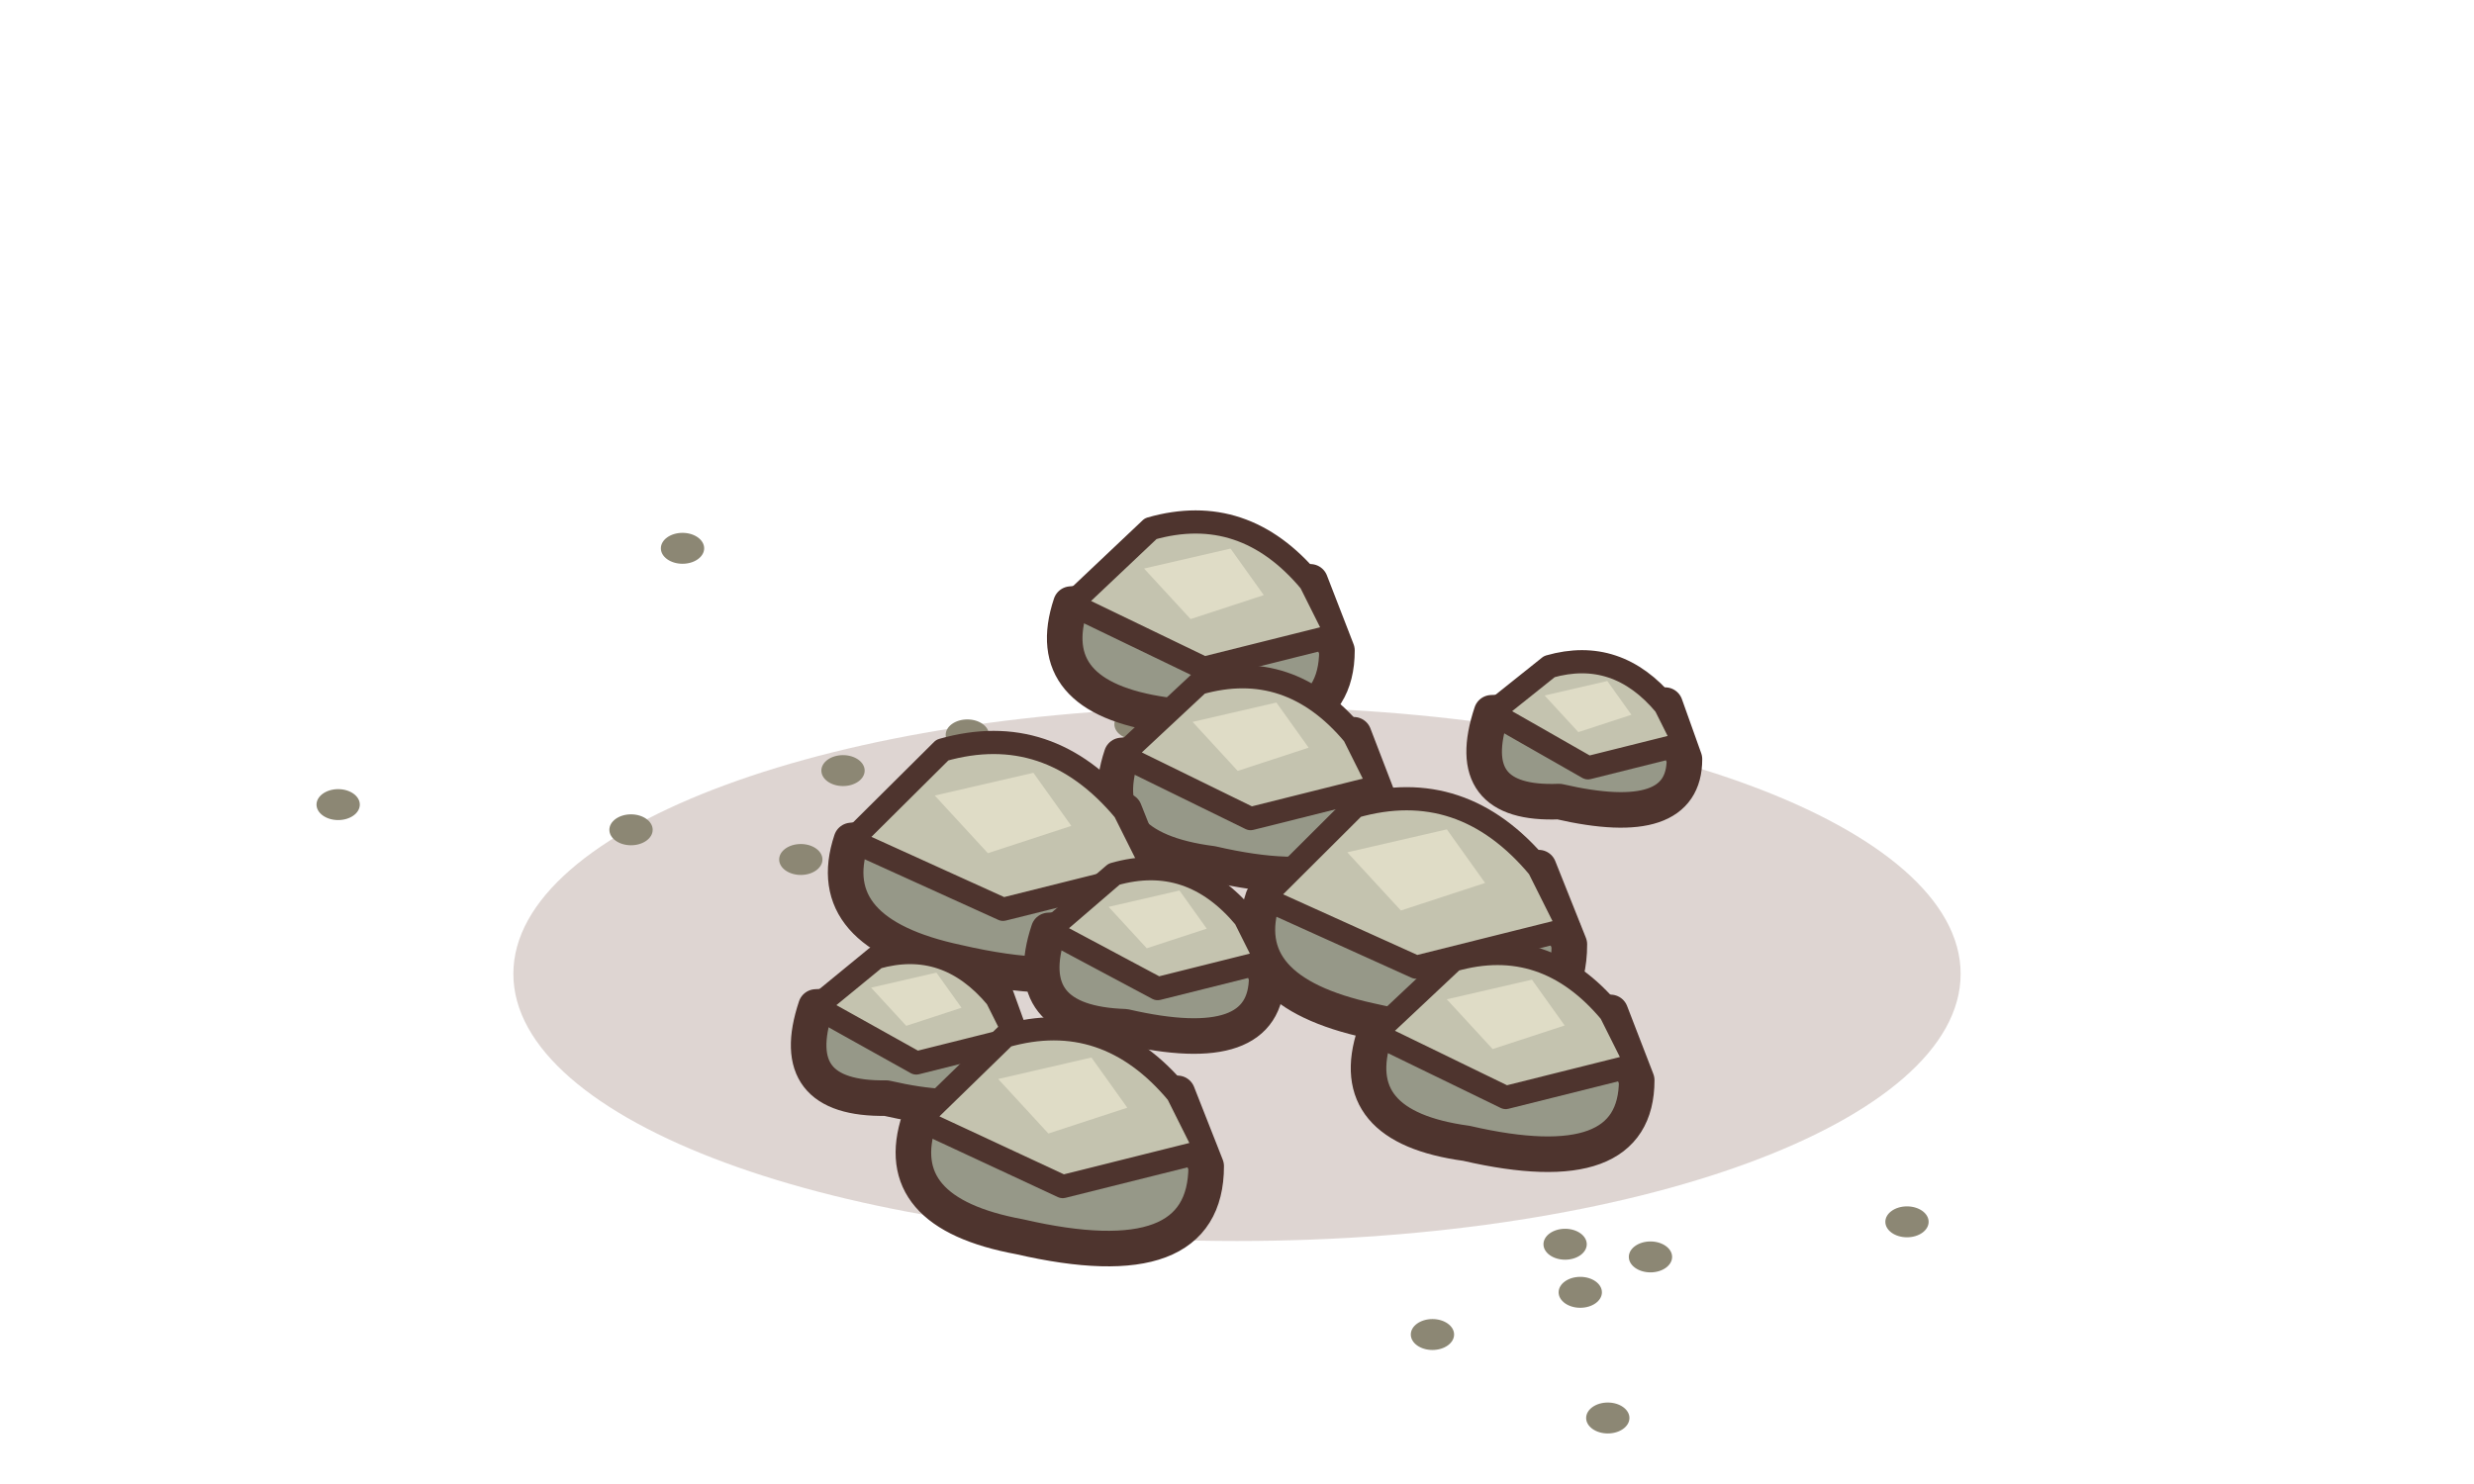
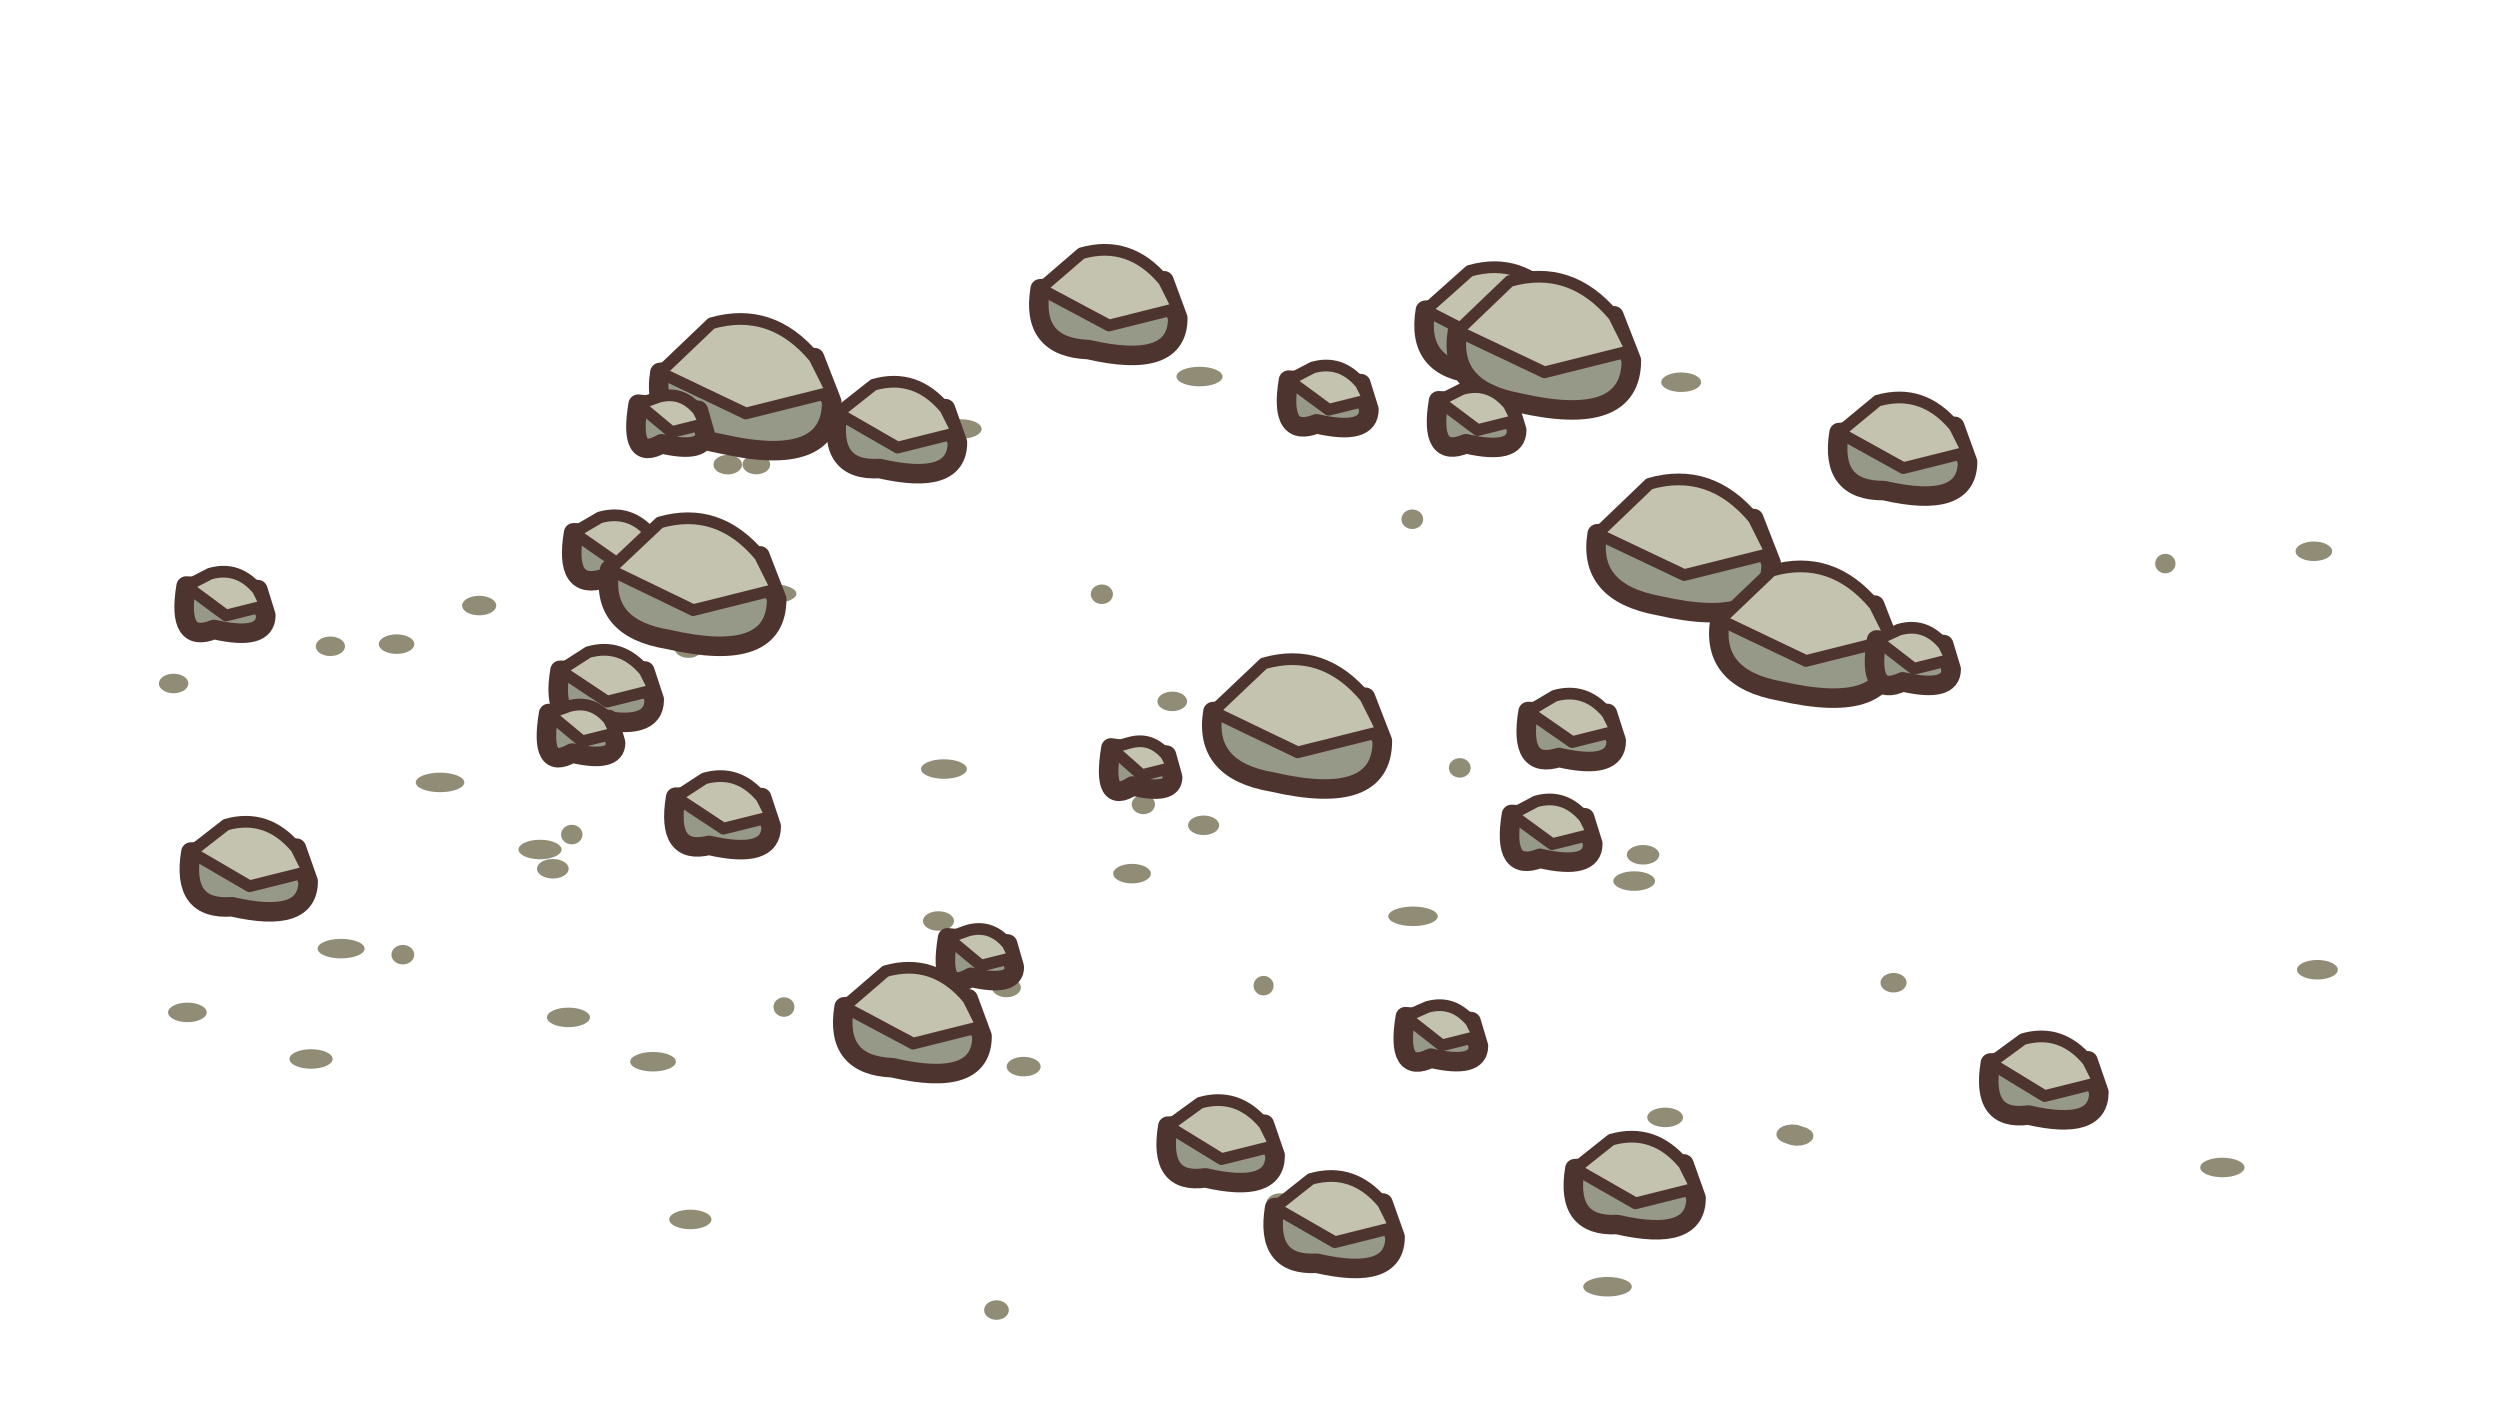
- <svg xmlns="http://www.w3.org/2000/svg" width="160" height="96" viewBox="0 0 160 96">
-   <ellipse cx="80" cy="63" rx="46.8" ry="17.28" fill="#A1887F" stroke="#4E342E" stroke-width="0" opacity="0.35" />
-   <ellipse cx="21.87" cy="52.05" rx="1.4" ry="1" fill="#8C8774" stroke="#4E342E" stroke-width="0" />
-   <ellipse cx="94.06" cy="53.36" rx="1.4" ry="1" fill="#8C8774" stroke="#4E342E" stroke-width="0" />
-   <ellipse cx="99.31" cy="51.01" rx="1.4" ry="1" fill="#8C8774" stroke="#4E342E" stroke-width="0" />
-   <ellipse cx="67.01" cy="74.15" rx="1.4" ry="1" fill="#8C8774" stroke="#4E342E" stroke-width="0" />
-   <ellipse cx="106.74" cy="81.31" rx="1.4" ry="1" fill="#8C8774" stroke="#4E342E" stroke-width="0" />
-   <ellipse cx="62.56" cy="47.54" rx="1.4" ry="1" fill="#8C8774" stroke="#4E342E" stroke-width="0" />
-   <ellipse cx="40.81" cy="53.68" rx="1.4" ry="1" fill="#8C8774" stroke="#4E342E" stroke-width="0" />
-   <ellipse cx="73.9" cy="69.36" rx="1.4" ry="1" fill="#8C8774" stroke="#4E342E" stroke-width="0" />
-   <ellipse cx="73.47" cy="46.85" rx="1.4" ry="1" fill="#8C8774" stroke="#4E342E" stroke-width="0" />
-   <ellipse cx="92.64" cy="86.33" rx="1.4" ry="1" fill="#8C8774" stroke="#4E342E" stroke-width="0" />
-   <ellipse cx="102.2" cy="83.6" rx="1.4" ry="1" fill="#8C8774" stroke="#4E342E" stroke-width="0" />
-   <ellipse cx="101.22" cy="80.49" rx="1.4" ry="1" fill="#8C8774" stroke="#4E342E" stroke-width="0" />
-   <ellipse cx="54.52" cy="49.85" rx="1.4" ry="1" fill="#8C8774" stroke="#4E342E" stroke-width="0" />
-   <ellipse cx="82.14" cy="43.1" rx="1.4" ry="1" fill="#8C8774" stroke="#4E342E" stroke-width="0" />
-   <ellipse cx="44.14" cy="35.47" rx="1.4" ry="1" fill="#8C8774" stroke="#4E342E" stroke-width="0" />
-   <ellipse cx="51.79" cy="55.6" rx="1.4" ry="1" fill="#8C8774" stroke="#4E342E" stroke-width="0" />
-   <ellipse cx="123.33" cy="79.04" rx="1.4" ry="1" fill="#8C8774" stroke="#4E342E" stroke-width="0" />
-   <ellipse cx="103.98" cy="91.73" rx="1.4" ry="1" fill="#8C8774" stroke="#4E342E" stroke-width="0" />
-   <g transform="translate(77.86 41.08)">
-     <path d="M-8.604 -2 Q-10.604 4 -2.581 5.162 Q8.604 7.743 8.604 1 L6.883 -3.441 Z" fill="#969888" stroke="#4E342E" stroke-width="2.3" stroke-linejoin="round" stroke-linecap="round" />
-     <path d="M-8.604 -2 L-3.441 -6.883 Q2.581 -8.604 6.883 -3.441 L8.604 0 L0 2.151 Z" fill="#C4C3AF" stroke="#4E342E" stroke-width="1.5" stroke-linejoin="round" stroke-linecap="round" />
-     <path d="M-3.872 -4.302 L1.721 -5.592 L3.872 -2.581 L-0.86 -1.032 Z" fill="#DFDCC6" stroke="#4E342E" stroke-width="0" stroke-linejoin="round" stroke-linecap="round" />
+ <svg xmlns="http://www.w3.org/2000/svg" width="256" height="144" viewBox="0 0 256 144">
+   <ellipse cx="170.51" cy="114.42" rx="1.833" ry="1" fill="#918C76" stroke="#4E342E" stroke-width="0" />
+   <ellipse cx="130.76" cy="73.32" rx="2.595" ry="1" fill="#918C76" stroke="#4E342E" stroke-width="0" />
+   <ellipse cx="77.45" cy="47.57" rx="1.418" ry="1" fill="#918C76" stroke="#4E342E" stroke-width="0" />
+   <ellipse cx="70.5" cy="66.37" rx="1.429" ry="1" fill="#918C76" stroke="#4E342E" stroke-width="0" />
+   <ellipse cx="33.83" cy="66.18" rx="1.498" ry="1" fill="#918C76" stroke="#4E342E" stroke-width="0" />
+   <ellipse cx="144.62" cy="53.17" rx="1.113" ry="1" fill="#918C76" stroke="#4E342E" stroke-width="0" />
+   <ellipse cx="56.61" cy="88.96" rx="1.622" ry="1" fill="#918C76" stroke="#4E342E" stroke-width="0" />
+   <ellipse cx="184.03" cy="116.32" rx="1.663" ry="1" fill="#918C76" stroke="#4E342E" stroke-width="0" />
+   <ellipse cx="31.85" cy="108.44" rx="2.209" ry="1" fill="#918C76" stroke="#4E342E" stroke-width="0" />
+   <ellipse cx="103.06" cy="101.12" rx="1.478" ry="1" fill="#918C76" stroke="#4E342E" stroke-width="0" />
+   <ellipse cx="227.57" cy="119.55" rx="2.267" ry="1" fill="#918C76" stroke="#4E342E" stroke-width="0" />
+   <ellipse cx="236.94" cy="56.45" rx="1.872" ry="1" fill="#918C76" stroke="#4E342E" stroke-width="0" />
+   <ellipse cx="183.53" cy="116.15" rx="1.624" ry="1" fill="#918C76" stroke="#4E342E" stroke-width="0" />
+   <ellipse cx="41.25" cy="97.76" rx="1.167" ry="1" fill="#918C76" stroke="#4E342E" stroke-width="0" />
+   <ellipse cx="117.08" cy="82.37" rx="1.192" ry="1" fill="#918C76" stroke="#4E342E" stroke-width="0" />
+   <ellipse cx="123.25" cy="84.51" rx="1.591" ry="1" fill="#918C76" stroke="#4E342E" stroke-width="0" />
+   <ellipse cx="221.73" cy="57.71" rx="1.041" ry="1" fill="#918C76" stroke="#4E342E" stroke-width="0" />
+   <ellipse cx="98.39" cy="43.93" rx="2.128" ry="1" fill="#918C76" stroke="#4E342E" stroke-width="0" />
+   <ellipse cx="71.11" cy="45.48" rx="1.454" ry="1" fill="#918C76" stroke="#4E342E" stroke-width="0" />
+   <ellipse cx="104.82" cy="109.22" rx="1.738" ry="1" fill="#918C76" stroke="#4E342E" stroke-width="0" />
+   <ellipse cx="80.28" cy="103.12" rx="1.073" ry="1" fill="#918C76" stroke="#4E342E" stroke-width="0" />
+   <ellipse cx="58.21" cy="104.18" rx="2.203" ry="1" fill="#918C76" stroke="#4E342E" stroke-width="0" />
+   <ellipse cx="129.39" cy="100.93" rx="1.026" ry="1" fill="#918C76" stroke="#4E342E" stroke-width="0" />
+   <ellipse cx="112.83" cy="60.85" rx="1.136" ry="1" fill="#918C76" stroke="#4E342E" stroke-width="0" />
+   <ellipse cx="49.07" cy="62.01" rx="1.747" ry="1" fill="#918C76" stroke="#4E342E" stroke-width="0" />
+   <ellipse cx="34.93" cy="97.14" rx="2.406" ry="1" fill="#918C76" stroke="#4E342E" stroke-width="0" />
+   <ellipse cx="172.15" cy="39.14" rx="2.038" ry="1" fill="#918C76" stroke="#4E342E" stroke-width="0" />
+   <ellipse cx="160.13" cy="32.92" rx="1.616" ry="1" fill="#918C76" stroke="#4E342E" stroke-width="0" />
+   <ellipse cx="164.61" cy="131.76" rx="2.486" ry="1" fill="#918C76" stroke="#4E342E" stroke-width="0" />
+   <ellipse cx="144.69" cy="93.83" rx="2.534" ry="1" fill="#918C76" stroke="#4E342E" stroke-width="0" />
+   <ellipse cx="58.55" cy="85.46" rx="1.098" ry="1" fill="#918C76" stroke="#4E342E" stroke-width="0" />
+   <ellipse cx="193.9" cy="100.63" rx="1.337" ry="1" fill="#918C76" stroke="#4E342E" stroke-width="0" />
+   <ellipse cx="55.3" cy="86.99" rx="2.203" ry="1" fill="#918C76" stroke="#4E342E" stroke-width="0" />
+   <ellipse cx="40.61" cy="65.96" rx="1.82" ry="1" fill="#918C76" stroke="#4E342E" stroke-width="0" />
+   <ellipse cx="70.69" cy="124.87" rx="2.16" ry="1" fill="#918C76" stroke="#4E342E" stroke-width="0" />
+   <ellipse cx="237.3" cy="99.3" rx="2.09" ry="1" fill="#918C76" stroke="#4E342E" stroke-width="0" />
+   <ellipse cx="76.51" cy="84.99" rx="1.687" ry="1" fill="#918C76" stroke="#4E342E" stroke-width="0" />
+   <ellipse cx="122.83" cy="38.56" rx="2.359" ry="1" fill="#918C76" stroke="#4E342E" stroke-width="0" />
+   <ellipse cx="45.06" cy="80.12" rx="2.488" ry="1" fill="#918C76" stroke="#4E342E" stroke-width="0" />
+   <ellipse cx="131.11" cy="123.19" rx="1.417" ry="1" fill="#918C76" stroke="#4E342E" stroke-width="0" />
+   <ellipse cx="120.04" cy="71.82" rx="1.519" ry="1" fill="#918C76" stroke="#4E342E" stroke-width="0" />
+   <ellipse cx="96.66" cy="78.75" rx="2.347" ry="1" fill="#918C76" stroke="#4E342E" stroke-width="0" />
+   <ellipse cx="168.25" cy="87.53" rx="1.661" ry="1" fill="#918C76" stroke="#4E342E" stroke-width="0" />
+   <ellipse cx="17.78" cy="69.99" rx="1.507" ry="1" fill="#918C76" stroke="#4E342E" stroke-width="0" />
+   <ellipse cx="96.1" cy="94.31" rx="1.587" ry="1" fill="#918C76" stroke="#4E342E" stroke-width="0" />
+   <ellipse cx="78.99" cy="60.8" rx="2.564" ry="1" fill="#918C76" stroke="#4E342E" stroke-width="0" />
+   <ellipse cx="102.04" cy="134.15" rx="1.265" ry="1" fill="#918C76" stroke="#4E342E" stroke-width="0" />
+   <ellipse cx="167.34" cy="90.22" rx="2.136" ry="1" fill="#918C76" stroke="#4E342E" stroke-width="0" />
+   <ellipse cx="131.46" cy="123.76" rx="1.94" ry="1" fill="#918C76" stroke="#4E342E" stroke-width="0" />
+   <ellipse cx="19.19" cy="103.67" rx="1.981" ry="1" fill="#918C76" stroke="#4E342E" stroke-width="0" />
+   <ellipse cx="66.87" cy="108.72" rx="2.337" ry="1" fill="#918C76" stroke="#4E342E" stroke-width="0" />
+   <ellipse cx="74.52" cy="47.58" rx="1.463" ry="1" fill="#918C76" stroke="#4E342E" stroke-width="0" />
+   <ellipse cx="149.48" cy="78.63" rx="1.116" ry="1" fill="#918C76" stroke="#4E342E" stroke-width="0" />
+   <ellipse cx="115.92" cy="89.46" rx="1.926" ry="1" fill="#918C76" stroke="#4E342E" stroke-width="0" />
+   <g transform="translate(113.56 31.57)">
+     <path d="M-7.044 -2 Q-8.044 4 -2.113 4.227 Q7.044 6.34 7.044 1 L5.635 -2.818 Z" fill="#969888" stroke="#4E342E" stroke-width="2" stroke-linejoin="round" stroke-linecap="round" />
+     <path d="M-7.044 -2 L-2.818 -5.635 Q2.113 -7.044 5.635 -2.818 L7.044 0 L0 1.761 Z" fill="#C4C3AF" stroke="#4E342E" stroke-width="1.2" stroke-linejoin="round" stroke-linecap="round" />
  </g>
-   <g transform="translate(102.7 48.11)">
-     <path d="M-6.238 -2 Q-8.238 4 -1.872 3.743 Q6.238 5.615 6.238 1 L4.991 -2.495 Z" fill="#969888" stroke="#4E342E" stroke-width="2.3" stroke-linejoin="round" stroke-linecap="round" />
-     <path d="M-6.238 -2 L-2.495 -4.991 Q1.872 -6.238 4.991 -2.495 L6.238 0 L0 1.56 Z" fill="#C4C3AF" stroke="#4E342E" stroke-width="1.5" stroke-linejoin="round" stroke-linecap="round" />
-     <path d="M-2.807 -3.119 L1.248 -4.055 L2.807 -1.872 L-0.624 -0.749 Z" fill="#DFDCC6" stroke="#4E342E" stroke-width="0" stroke-linejoin="round" stroke-linecap="round" />
+   <g transform="translate(153.50 33.77)">
+     <path d="M-7.54 -2 Q-8.54 4 -2.262 4.524 Q7.54 6.786 7.54 1 L6.032 -3.016 Z" fill="#969888" stroke="#4E342E" stroke-width="2" stroke-linejoin="round" stroke-linecap="round" />
+     <path d="M-7.54 -2 L-3.016 -6.032 Q2.262 -7.54 6.032 -3.016 L7.54 0 L0 1.885 Z" fill="#C4C3AF" stroke="#4E342E" stroke-width="1.2" stroke-linejoin="round" stroke-linecap="round" />
  </g>
-   <g transform="translate(80.88 50.87)">
-     <path d="M-8.342 -2 Q-10.342 4 -2.503 5.005 Q8.342 7.508 8.342 1 L6.674 -3.337 Z" fill="#969888" stroke="#4E342E" stroke-width="2.3" stroke-linejoin="round" stroke-linecap="round" />
-     <path d="M-8.342 -2 L-3.337 -6.674 Q2.503 -8.342 6.674 -3.337 L8.342 0 L0 2.086 Z" fill="#C4C3AF" stroke="#4E342E" stroke-width="1.5" stroke-linejoin="round" stroke-linecap="round" />
-     <path d="M-3.754 -4.171 L1.668 -5.422 L3.754 -2.503 L-0.834 -1.001 Z" fill="#DFDCC6" stroke="#4E342E" stroke-width="0" stroke-linejoin="round" stroke-linecap="round" />
+   <g transform="translate(158.15 35.90)">
+     <path d="M-8.9 -2 Q-9.9 4 -2.67 5.34 Q8.9 8.01 8.9 1 L7.12 -3.56 Z" fill="#969888" stroke="#4E342E" stroke-width="2" stroke-linejoin="round" stroke-linecap="round" />
+     <path d="M-8.9 -2 L-3.56 -7.12 Q2.67 -8.9 7.12 -3.56 L8.9 0 L0 2.225 Z" fill="#C4C3AF" stroke="#4E342E" stroke-width="1.2" stroke-linejoin="round" stroke-linecap="round" />
  </g>
-   <g transform="translate(64.87 56.37)">
-     <path d="M-9.812 -2 Q-11.812 4 -2.944 5.887 Q9.812 8.831 9.812 1 L7.85 -3.925 Z" fill="#969888" stroke="#4E342E" stroke-width="2.3" stroke-linejoin="round" stroke-linecap="round" />
-     <path d="M-9.812 -2 L-3.925 -7.85 Q2.944 -9.812 7.85 -3.925 L9.812 0 L0 2.453 Z" fill="#C4C3AF" stroke="#4E342E" stroke-width="1.5" stroke-linejoin="round" stroke-linecap="round" />
-     <path d="M-4.416 -4.906 L1.962 -6.378 L4.416 -2.944 L-0.981 -1.177 Z" fill="#DFDCC6" stroke="#4E342E" stroke-width="0" stroke-linejoin="round" stroke-linecap="round" />
+   <g transform="translate(76.37 40.14)">
+     <path d="M-8.798 -2 Q-9.798 4 -2.639 5.279 Q8.798 7.918 8.798 1 L7.038 -3.519 Z" fill="#969888" stroke="#4E342E" stroke-width="2" stroke-linejoin="round" stroke-linecap="round" />
+     <path d="M-8.798 -2 L-3.519 -7.038 Q2.639 -8.798 7.038 -3.519 L8.798 0 L0 2.199 Z" fill="#C4C3AF" stroke="#4E342E" stroke-width="1.2" stroke-linejoin="round" stroke-linecap="round" />
  </g>
-   <g transform="translate(91.59 60.09)">
-     <path d="M-9.905 -2 Q-11.905 4 -2.972 5.943 Q9.905 8.915 9.905 1 L7.924 -3.962 Z" fill="#969888" stroke="#4E342E" stroke-width="2.3" stroke-linejoin="round" stroke-linecap="round" />
-     <path d="M-9.905 -2 L-3.962 -7.924 Q2.972 -9.905 7.924 -3.962 L9.905 0 L0 2.476 Z" fill="#C4C3AF" stroke="#4E342E" stroke-width="1.5" stroke-linejoin="round" stroke-linecap="round" />
-     <path d="M-4.457 -4.953 L1.981 -6.438 L4.457 -2.972 L-0.991 -1.189 Z" fill="#DFDCC6" stroke="#4E342E" stroke-width="0" stroke-linejoin="round" stroke-linecap="round" />
+   <g transform="translate(136.06 40.93)">
+     <path d="M-4.117 -2 Q-5.117 4 -1.235 2.47 Q4.117 3.705 4.117 1 L3.293 -1.647 Z" fill="#969888" stroke="#4E342E" stroke-width="2" stroke-linejoin="round" stroke-linecap="round" />
+     <path d="M-4.117 -2 L-1.647 -3.293 Q1.235 -4.117 3.293 -1.647 L4.117 0 L0 1.029 Z" fill="#C4C3AF" stroke="#4E342E" stroke-width="1.2" stroke-linejoin="round" stroke-linecap="round" />
  </g>
-   <g transform="translate(74.87 62.19)">
-     <path d="M-7.051 -2 Q-9.051 4 -2.115 4.231 Q7.051 6.346 7.051 1 L5.641 -2.82 Z" fill="#969888" stroke="#4E342E" stroke-width="2.3" stroke-linejoin="round" stroke-linecap="round" />
-     <path d="M-7.051 -2 L-2.82 -5.641 Q2.115 -7.051 5.641 -2.82 L7.051 0 L0 1.763 Z" fill="#C4C3AF" stroke="#4E342E" stroke-width="1.5" stroke-linejoin="round" stroke-linecap="round" />
-     <path d="M-3.173 -3.525 L1.41 -4.583 L3.173 -2.115 L-0.705 -0.846 Z" fill="#DFDCC6" stroke="#4E342E" stroke-width="0" stroke-linejoin="round" stroke-linecap="round" />
+   <g transform="translate(151.31 43.04)">
+     <path d="M-4.001 -2 Q-5.001 4 -1.2 2.401 Q4.001 3.601 4.001 1 L3.201 -1.6 Z" fill="#969888" stroke="#4E342E" stroke-width="2" stroke-linejoin="round" stroke-linecap="round" />
+     <path d="M-4.001 -2 L-1.6 -3.201 Q1.2 -4.001 3.201 -1.6 L4.001 0 L0 1 Z" fill="#C4C3AF" stroke="#4E342E" stroke-width="1.2" stroke-linejoin="round" stroke-linecap="round" />
  </g>
-   <g transform="translate(59.26 67.14)">
-     <path d="M-6.495 -2 Q-8.495 4 -1.949 3.897 Q6.495 5.846 6.495 1 L5.196 -2.598 Z" fill="#969888" stroke="#4E342E" stroke-width="2.3" stroke-linejoin="round" stroke-linecap="round" />
-     <path d="M-6.495 -2 L-2.598 -5.196 Q1.949 -6.495 5.196 -2.598 L6.495 0 L0 1.624 Z" fill="#C4C3AF" stroke="#4E342E" stroke-width="1.5" stroke-linejoin="round" stroke-linecap="round" />
-     <path d="M-2.923 -3.248 L1.299 -4.222 L2.923 -1.949 L-0.65 -0.779 Z" fill="#DFDCC6" stroke="#4E342E" stroke-width="0" stroke-linejoin="round" stroke-linecap="round" />
+   <g transform="translate(68.77 43.39)">
+     <path d="M-3.423 -2 Q-4.423 4 -1.027 2.054 Q3.423 3.081 3.423 1 L2.739 -1.369 Z" fill="#969888" stroke="#4E342E" stroke-width="2" stroke-linejoin="round" stroke-linecap="round" />
+     <path d="M-3.423 -2 L-1.369 -2.739 Q1.027 -3.423 2.739 -1.369 L3.423 0 L0 0.856 Z" fill="#C4C3AF" stroke="#4E342E" stroke-width="1.2" stroke-linejoin="round" stroke-linecap="round" />
  </g>
-   <g transform="translate(97.38 68.88)">
-     <path d="M-8.47 -2 Q-10.47 4 -2.541 5.082 Q8.47 7.623 8.47 1 L6.776 -3.388 Z" fill="#969888" stroke="#4E342E" stroke-width="2.3" stroke-linejoin="round" stroke-linecap="round" />
-     <path d="M-8.47 -2 L-3.388 -6.776 Q2.541 -8.47 6.776 -3.388 L8.47 0 L0 2.118 Z" fill="#C4C3AF" stroke="#4E342E" stroke-width="1.5" stroke-linejoin="round" stroke-linecap="round" />
-     <path d="M-3.812 -4.235 L1.694 -5.506 L3.812 -2.541 L-0.847 -1.016 Z" fill="#DFDCC6" stroke="#4E342E" stroke-width="0" stroke-linejoin="round" stroke-linecap="round" />
+   <g transform="translate(91.91 44.30)">
+     <path d="M-6.129 -2 Q-7.129 4 -1.839 3.677 Q6.129 5.516 6.129 1 L4.903 -2.452 Z" fill="#969888" stroke="#4E342E" stroke-width="2" stroke-linejoin="round" stroke-linecap="round" />
+     <path d="M-6.129 -2 L-2.452 -4.903 Q1.839 -6.129 4.903 -2.452 L6.129 0 L0 1.532 Z" fill="#C4C3AF" stroke="#4E342E" stroke-width="1.2" stroke-linejoin="round" stroke-linecap="round" />
  </g>
-   <g transform="translate(68.73 74.44)">
-     <path d="M-9.277 -2 Q-11.277 4 -2.783 5.566 Q9.277 8.349 9.277 1 L7.422 -3.711 Z" fill="#969888" stroke="#4E342E" stroke-width="2.3" stroke-linejoin="round" stroke-linecap="round" />
-     <path d="M-9.277 -2 L-3.711 -7.422 Q2.783 -9.277 7.422 -3.711 L9.277 0 L0 2.319 Z" fill="#C4C3AF" stroke="#4E342E" stroke-width="1.5" stroke-linejoin="round" stroke-linecap="round" />
-     <path d="M-4.175 -4.639 L1.855 -6.03 L4.175 -2.783 L-0.928 -1.113 Z" fill="#DFDCC6" stroke="#4E342E" stroke-width="0" stroke-linejoin="round" stroke-linecap="round" />
+   <g transform="translate(194.90 46.29)">
+     <path d="M-6.576 -2 Q-7.576 4 -1.973 3.945 Q6.576 5.918 6.576 1 L5.261 -2.63 Z" fill="#969888" stroke="#4E342E" stroke-width="2" stroke-linejoin="round" stroke-linecap="round" />
+     <path d="M-6.576 -2 L-2.63 -5.261 Q1.973 -6.576 5.261 -2.63 L6.576 0 L0 1.644 Z" fill="#C4C3AF" stroke="#4E342E" stroke-width="1.2" stroke-linejoin="round" stroke-linecap="round" />
+   </g>
+   <g transform="translate(63.20 56.56)">
+     <path d="M-4.462 -2 Q-5.462 4 -1.339 2.677 Q4.462 4.016 4.462 1 L3.57 -1.785 Z" fill="#969888" stroke="#4E342E" stroke-width="2" stroke-linejoin="round" stroke-linecap="round" />
+     <path d="M-4.462 -2 L-1.785 -3.57 Q1.339 -4.462 3.57 -1.785 L4.462 0 L0 1.116 Z" fill="#C4C3AF" stroke="#4E342E" stroke-width="1.2" stroke-linejoin="round" stroke-linecap="round" />
+   </g>
+   <g transform="translate(172.46 56.66)">
+     <path d="M-8.905 -2 Q-9.905 4 -2.671 5.343 Q8.905 8.014 8.905 1 L7.124 -3.562 Z" fill="#969888" stroke="#4E342E" stroke-width="2" stroke-linejoin="round" stroke-linecap="round" />
+     <path d="M-8.905 -2 L-3.562 -7.124 Q2.671 -8.905 7.124 -3.562 L8.905 0 L0 2.226 Z" fill="#C4C3AF" stroke="#4E342E" stroke-width="1.2" stroke-linejoin="round" stroke-linecap="round" />
+   </g>
+   <g transform="translate(70.98 60.34)">
+     <path d="M-8.552 -2 Q-9.552 4 -2.566 5.131 Q8.552 7.697 8.552 1 L6.842 -3.421 Z" fill="#969888" stroke="#4E342E" stroke-width="2" stroke-linejoin="round" stroke-linecap="round" />
+     <path d="M-8.552 -2 L-3.421 -6.842 Q2.566 -8.552 6.842 -3.421 L8.552 0 L0 2.138 Z" fill="#C4C3AF" stroke="#4E342E" stroke-width="1.2" stroke-linejoin="round" stroke-linecap="round" />
+   </g>
+   <g transform="translate(23.14 62.01)">
+     <path d="M-4.079 -2 Q-5.079 4 -1.224 2.448 Q4.079 3.671 4.079 1 L3.263 -1.632 Z" fill="#969888" stroke="#4E342E" stroke-width="2" stroke-linejoin="round" stroke-linecap="round" />
+     <path d="M-4.079 -2 L-1.632 -3.263 Q1.224 -4.079 3.263 -1.632 L4.079 0 L0 1.02 Z" fill="#C4C3AF" stroke="#4E342E" stroke-width="1.2" stroke-linejoin="round" stroke-linecap="round" />
+   </g>
+   <g transform="translate(184.93 65.48)">
+     <path d="M-8.801 -2 Q-9.801 4 -2.64 5.281 Q8.801 7.921 8.801 1 L7.041 -3.52 Z" fill="#969888" stroke="#4E342E" stroke-width="2" stroke-linejoin="round" stroke-linecap="round" />
+     <path d="M-8.801 -2 L-3.52 -7.041 Q2.64 -8.801 7.041 -3.52 L8.801 0 L0 2.2 Z" fill="#C4C3AF" stroke="#4E342E" stroke-width="1.2" stroke-linejoin="round" stroke-linecap="round" />
+   </g>
+   <g transform="translate(195.98 67.53)">
+     <path d="M-3.818 -2 Q-4.818 4 -1.145 2.291 Q3.818 3.436 3.818 1 L3.054 -1.527 Z" fill="#969888" stroke="#4E342E" stroke-width="2" stroke-linejoin="round" stroke-linecap="round" />
+     <path d="M-3.818 -2 L-1.527 -3.054 Q1.145 -3.818 3.054 -1.527 L3.818 0 L0 0.954 Z" fill="#C4C3AF" stroke="#4E342E" stroke-width="1.2" stroke-linejoin="round" stroke-linecap="round" />
+   </g>
+   <g transform="translate(62.17 70.64)">
+     <path d="M-4.824 -2 Q-5.824 4 -1.447 2.895 Q4.824 4.342 4.824 1 L3.859 -1.93 Z" fill="#969888" stroke="#4E342E" stroke-width="2" stroke-linejoin="round" stroke-linecap="round" />
+     <path d="M-4.824 -2 L-1.93 -3.859 Q1.447 -4.824 3.859 -1.93 L4.824 0 L0 1.206 Z" fill="#C4C3AF" stroke="#4E342E" stroke-width="1.2" stroke-linejoin="round" stroke-linecap="round" />
+   </g>
+   <g transform="translate(160.99 74.86)">
+     <path d="M-4.512 -2 Q-5.512 4 -1.354 2.707 Q4.512 4.061 4.512 1 L3.61 -1.805 Z" fill="#969888" stroke="#4E342E" stroke-width="2" stroke-linejoin="round" stroke-linecap="round" />
+     <path d="M-4.512 -2 L-1.805 -3.61 Q1.354 -4.512 3.61 -1.805 L4.512 0 L0 1.128 Z" fill="#C4C3AF" stroke="#4E342E" stroke-width="1.2" stroke-linejoin="round" stroke-linecap="round" />
+   </g>
+   <g transform="translate(132.88 74.87)">
+     <path d="M-8.673 -2 Q-9.673 4 -2.602 5.204 Q8.673 7.806 8.673 1 L6.938 -3.469 Z" fill="#969888" stroke="#4E342E" stroke-width="2" stroke-linejoin="round" stroke-linecap="round" />
+     <path d="M-8.673 -2 L-3.469 -6.938 Q2.602 -8.673 6.938 -3.469 L8.673 0 L0 2.168 Z" fill="#C4C3AF" stroke="#4E342E" stroke-width="1.2" stroke-linejoin="round" stroke-linecap="round" />
+   </g>
+   <g transform="translate(59.61 75.06)">
+     <path d="M-3.43 -2 Q-4.43 4 -1.029 2.058 Q3.43 3.087 3.43 1 L2.744 -1.372 Z" fill="#969888" stroke="#4E342E" stroke-width="2" stroke-linejoin="round" stroke-linecap="round" />
+     <path d="M-3.43 -2 L-1.372 -2.744 Q1.029 -3.43 2.744 -1.372 L3.43 0 L0 0.857 Z" fill="#C4C3AF" stroke="#4E342E" stroke-width="1.2" stroke-linejoin="round" stroke-linecap="round" />
+   </g>
+   <g transform="translate(116.92 78.59)">
+     <path d="M-3.159 -2 Q-4.159 4 -0.948 1.895 Q3.159 2.843 3.159 1 L2.527 -1.263 Z" fill="#969888" stroke="#4E342E" stroke-width="2" stroke-linejoin="round" stroke-linecap="round" />
+     <path d="M-3.159 -2 L-1.263 -2.527 Q0.948 -3.159 2.527 -1.263 L3.159 0 L0 0.79 Z" fill="#C4C3AF" stroke="#4E342E" stroke-width="1.2" stroke-linejoin="round" stroke-linecap="round" />
+   </g>
+   <g transform="translate(74.08 83.63)">
+     <path d="M-4.891 -2 Q-5.891 4 -1.467 2.935 Q4.891 4.402 4.891 1 L3.913 -1.957 Z" fill="#969888" stroke="#4E342E" stroke-width="2" stroke-linejoin="round" stroke-linecap="round" />
+     <path d="M-4.891 -2 L-1.957 -3.913 Q1.467 -4.891 3.913 -1.957 L4.891 0 L0 1.223 Z" fill="#C4C3AF" stroke="#4E342E" stroke-width="1.2" stroke-linejoin="round" stroke-linecap="round" />
+   </g>
+   <g transform="translate(158.94 85.40)">
+     <path d="M-4.162 -2 Q-5.162 4 -1.248 2.497 Q4.162 3.745 4.162 1 L3.329 -1.665 Z" fill="#969888" stroke="#4E342E" stroke-width="2" stroke-linejoin="round" stroke-linecap="round" />
+     <path d="M-4.162 -2 L-1.665 -3.329 Q1.248 -4.162 3.329 -1.665 L4.162 0 L0 1.04 Z" fill="#C4C3AF" stroke="#4E342E" stroke-width="1.2" stroke-linejoin="round" stroke-linecap="round" />
+   </g>
+   <g transform="translate(25.55 89.25)">
+     <path d="M-6.002 -2 Q-7.002 4 -1.801 3.601 Q6.002 5.402 6.002 1 L4.802 -2.401 Z" fill="#969888" stroke="#4E342E" stroke-width="2" stroke-linejoin="round" stroke-linecap="round" />
+     <path d="M-6.002 -2 L-2.401 -4.802 Q1.801 -6.002 4.802 -2.401 L6.002 0 L0 1.501 Z" fill="#C4C3AF" stroke="#4E342E" stroke-width="1.2" stroke-linejoin="round" stroke-linecap="round" />
+   </g>
+   <g transform="translate(100.45 98.03)">
+     <path d="M-3.415 -2 Q-4.415 4 -1.024 2.049 Q3.415 3.073 3.415 1 L2.732 -1.366 Z" fill="#969888" stroke="#4E342E" stroke-width="2" stroke-linejoin="round" stroke-linecap="round" />
+     <path d="M-3.415 -2 L-1.366 -2.732 Q1.024 -3.415 2.732 -1.366 L3.415 0 L0 0.854 Z" fill="#C4C3AF" stroke="#4E342E" stroke-width="1.2" stroke-linejoin="round" stroke-linecap="round" />
+   </g>
+   <g transform="translate(93.50 105.10)">
+     <path d="M-7.061 -2 Q-8.061 4 -2.118 4.237 Q7.061 6.355 7.061 1 L5.649 -2.824 Z" fill="#969888" stroke="#4E342E" stroke-width="2" stroke-linejoin="round" stroke-linecap="round" />
+     <path d="M-7.061 -2 L-2.824 -5.649 Q2.118 -7.061 5.649 -2.824 L7.061 0 L0 1.765 Z" fill="#C4C3AF" stroke="#4E342E" stroke-width="1.2" stroke-linejoin="round" stroke-linecap="round" />
+   </g>
+   <g transform="translate(147.65 106.11)">
+     <path d="M-3.741 -2 Q-4.741 4 -1.122 2.245 Q3.741 3.367 3.741 1 L2.993 -1.496 Z" fill="#969888" stroke="#4E342E" stroke-width="2" stroke-linejoin="round" stroke-linecap="round" />
+     <path d="M-3.741 -2 L-1.496 -2.993 Q1.122 -3.741 2.993 -1.496 L3.741 0 L0 0.935 Z" fill="#C4C3AF" stroke="#4E342E" stroke-width="1.2" stroke-linejoin="round" stroke-linecap="round" />
+   </g>
+   <g transform="translate(209.37 110.85)">
+     <path d="M-5.554 -2 Q-6.554 4 -1.666 3.332 Q5.554 4.999 5.554 1 L4.443 -2.222 Z" fill="#969888" stroke="#4E342E" stroke-width="2" stroke-linejoin="round" stroke-linecap="round" />
+     <path d="M-5.554 -2 L-2.222 -4.443 Q1.666 -5.554 4.443 -2.222 L5.554 0 L0 1.388 Z" fill="#C4C3AF" stroke="#4E342E" stroke-width="1.2" stroke-linejoin="round" stroke-linecap="round" />
+   </g>
+   <g transform="translate(125.08 117.32)">
+     <path d="M-5.494 -2 Q-6.494 4 -1.648 3.296 Q5.494 4.944 5.494 1 L4.395 -2.197 Z" fill="#969888" stroke="#4E342E" stroke-width="2" stroke-linejoin="round" stroke-linecap="round" />
+     <path d="M-5.494 -2 L-2.197 -4.395 Q1.648 -5.494 4.395 -2.197 L5.494 0 L0 1.373 Z" fill="#C4C3AF" stroke="#4E342E" stroke-width="1.2" stroke-linejoin="round" stroke-linecap="round" />
+   </g>
+   <g transform="translate(167.47 121.67)">
+     <path d="M-6.205 -2 Q-7.205 4 -1.861 3.723 Q6.205 5.584 6.205 1 L4.964 -2.482 Z" fill="#969888" stroke="#4E342E" stroke-width="2" stroke-linejoin="round" stroke-linecap="round" />
+     <path d="M-6.205 -2 L-2.482 -4.964 Q1.861 -6.205 4.964 -2.482 L6.205 0 L0 1.551 Z" fill="#C4C3AF" stroke="#4E342E" stroke-width="1.2" stroke-linejoin="round" stroke-linecap="round" />
+   </g>
+   <g transform="translate(136.69 125.66)">
+     <path d="M-6.163 -2 Q-7.163 4 -1.849 3.698 Q6.163 5.547 6.163 1 L4.931 -2.465 Z" fill="#969888" stroke="#4E342E" stroke-width="2" stroke-linejoin="round" stroke-linecap="round" />
+     <path d="M-6.163 -2 L-2.465 -4.931 Q1.849 -6.163 4.931 -2.465 L6.163 0 L0 1.541 Z" fill="#C4C3AF" stroke="#4E342E" stroke-width="1.2" stroke-linejoin="round" stroke-linecap="round" />
  </g>
</svg>
